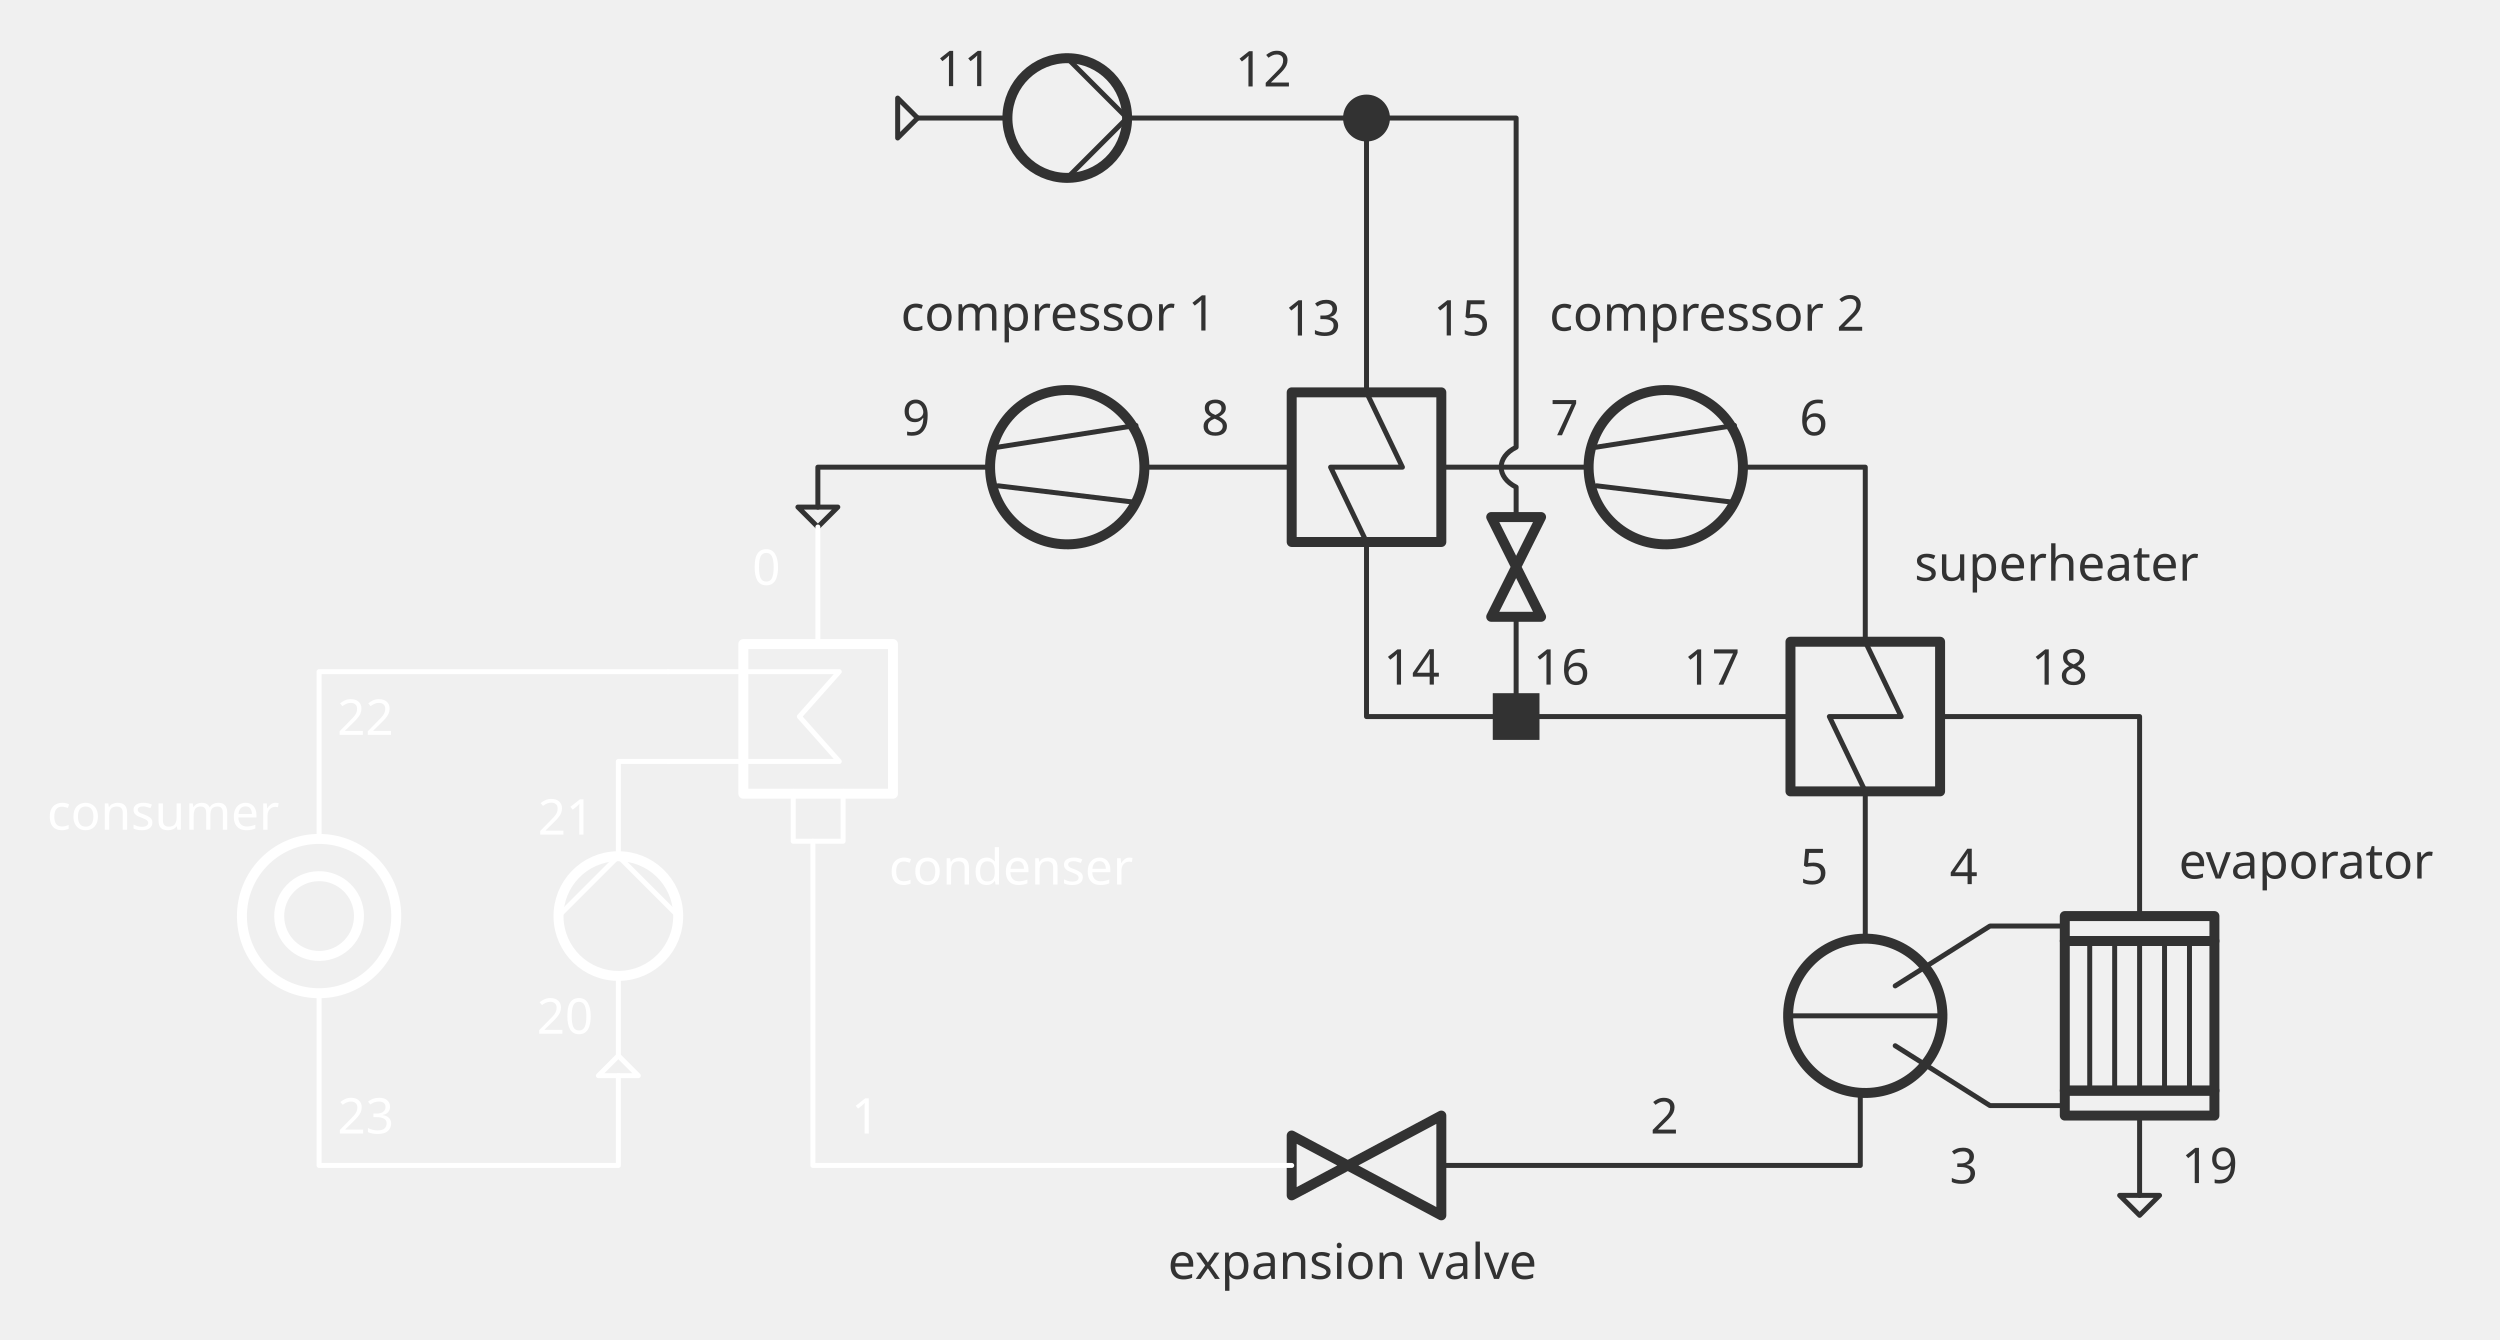
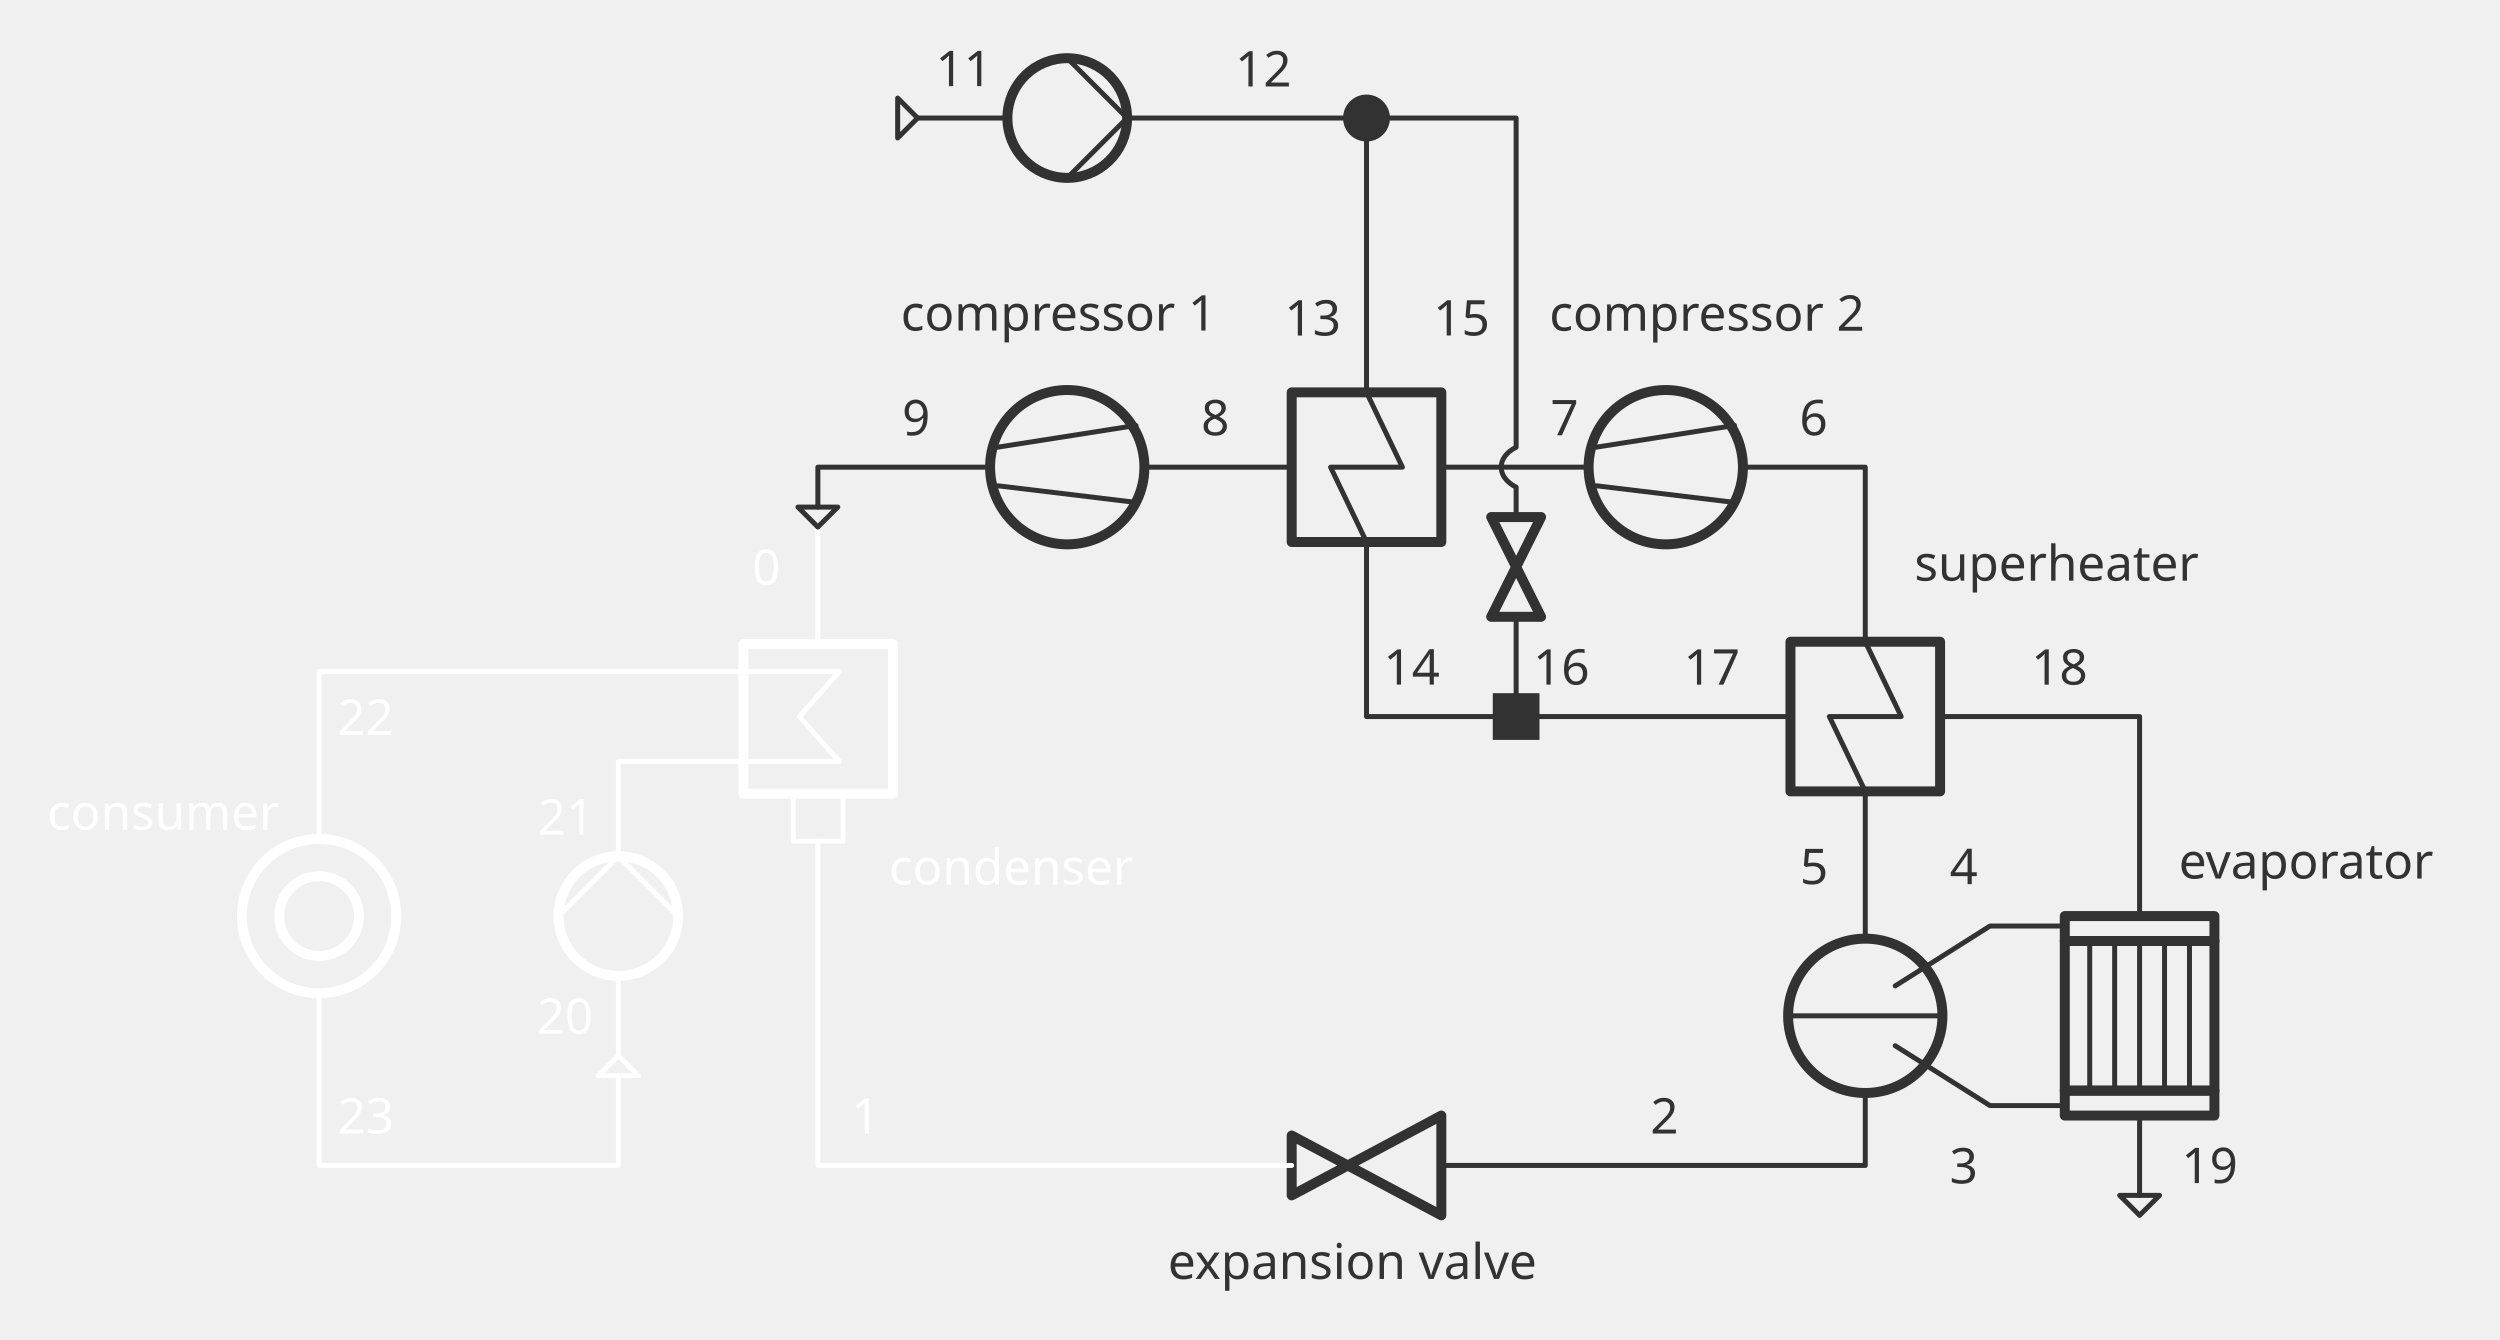
<svg xmlns="http://www.w3.org/2000/svg" xmlns:xlink="http://www.w3.org/1999/xlink" id="svg8" version="1.1" viewBox="0 0 250.617 134.24" height="134.24mm" width="250.617mm">
  <defs id="defs2">
    <linearGradient id="linearGradient2073">
      <stop id="stop2069" offset="0" style="stop-color:#ffffff;stop-opacity:1;" />
      <stop id="stop2071" offset="1" style="stop-color:#ffffff;stop-opacity:0;" />
    </linearGradient>
    <rect id="rect1009" height="0" width="12.5" y="-75" x="50" />
    <linearGradient gradientTransform="translate(0.2924316,-2.377988)" gradientUnits="userSpaceOnUse" y2="204.982" x2="223.365" y1="204.982" x1="221.694" id="linearGradient2075" xlink:href="#linearGradient2073" />
  </defs>
  <g id="layer1" transform="translate(-38.01206,-8.167212)">
    <ellipse style="color:#ffffff;clip-rule:nonzero;display:inline;overflow:visible;visibility:visible;isolation:auto;mix-blend-mode:normal;color-interpolation:sRGB;color-interpolation-filters:linearRGB;solid-color:#ffffff;solid-opacity:1;fill:none;fill-opacity:1;fill-rule:nonzero;stroke:#323232;stroke-width:1;stroke-linecap:round;stroke-linejoin:round;stroke-miterlimit:4;stroke-dasharray:none;stroke-dashoffset:0;stroke-opacity:1;color-rendering:auto;image-rendering:auto;shape-rendering:auto;text-rendering:auto;enable-background:accumulate" id="path4405-2-2-4-3" cx="145.336" cy="-17.391" transform="matrix(0.9998385,0.01796859,0.01796859,-0.9998385,0,0)" rx="5.999" ry="5.999" />
    <path style="fill:none;fill-opacity:1;fill-rule:evenodd;stroke:#323232;stroke-width:0.5;stroke-linecap:round;stroke-linejoin:round;stroke-miterlimit:4;stroke-dasharray:none;stroke-opacity:1" d="m 145,26 6,-6 -6,-6" id="path4585-2-7-1" />
    <path style="fill:none;stroke:#323232;stroke-width:0.5;stroke-linecap:round;stroke-linejoin:round;stroke-miterlimit:4;stroke-dasharray:none;stroke-opacity:1" d="m 252.5,128 v -8" id="path984-0-9-9-9-7-0-1-5-0-8-4-7" />
    <path style="fill:none;fill-opacity:1;fill-rule:evenodd;stroke:#323232;stroke-width:0.5;stroke-linecap:round;stroke-linejoin:round;stroke-miterlimit:4;stroke-dasharray:none;stroke-opacity:1" d="m 250.5,128 2,2 2,-2 z" id="path4652-12-9-60-5-4-2" />
    <path style="fill:none;stroke:#ffffff;stroke-width:0.5;stroke-linecap:round;stroke-linejoin:round;stroke-miterlimit:4;stroke-dasharray:none;stroke-opacity:1" d="m 105,84.5 17.146,1.6e-5 -4,-4.5 4,-4.5 -17.146,-3e-6" id="path984-0-9-9-9" />
    <path id="rect986-1-1-0-2" style="fill:none;fill-opacity:1;stroke:#ffffff;stroke-width:1;stroke-linecap:round;stroke-linejoin:round;stroke-miterlimit:4;stroke-dasharray:none;stroke-opacity:1" d="m 127.529,72.733 -10e-6,15 h -15 v -15 z" />
    <path style="fill:none;fill-opacity:1;stroke:#ffffff;stroke-width:0.5;stroke-linecap:round;stroke-linejoin:round;stroke-miterlimit:4;stroke-dasharray:none;stroke-opacity:1" d="m 122.529,87.5 v 5 l -5,1e-5 v -5" id="path987-2-9" />
    <path style="fill:none;fill-opacity:1;stroke:#323232;stroke-width:1;stroke-linecap:round;stroke-linejoin:round;stroke-miterlimit:4;stroke-dasharray:none;stroke-opacity:1" d="m 182.5,130 v -10 l -15,8 v -6 z" id="path1057-2-6-6-9" />
    <path style="fill:none;stroke:#323232;stroke-width:0.5;stroke-linecap:round;stroke-linejoin:round;stroke-miterlimit:4;stroke-dasharray:none;stroke-opacity:1" d="M 137.265,55 H 120 l -2e-5,4" id="path984-0-9-9-9-7-0-1-5-0-8" />
-     <path style="fill:none;stroke:#ffffff;stroke-width:0.5;stroke-linecap:round;stroke-linejoin:round;stroke-miterlimit:4;stroke-dasharray:none;stroke-opacity:1" d="m 119.5,92.5 v 32.5 h 48" id="path984-0-9-9-9-7-0-1-5-0-8-4" />
+     <path style="fill:none;stroke:#ffffff;stroke-width:0.5;stroke-linecap:round;stroke-linejoin:round;stroke-miterlimit:4;stroke-dasharray:none;stroke-opacity:1" d="m 120,92.5 v 32.5 l 47.5,0" id="path984-0-9-9-9-7-0-1-5-0-8-4" />
    <path style="fill:none;stroke:#323232;stroke-width:0.5;stroke-linecap:round;stroke-linejoin:round;stroke-miterlimit:4;stroke-dasharray:none;stroke-opacity:1" d="m 212.735,55.001 c 1.665,-0.003 8.751,-0.002 12.265,-9.81e-4 l -1e-5,17.5" id="path984-0-9-9-9-7-6" />
    <ellipse style="color:#ffffff;clip-rule:nonzero;display:inline;overflow:visible;visibility:visible;isolation:auto;mix-blend-mode:normal;color-interpolation:sRGB;color-interpolation-filters:linearRGB;solid-color:#ffffff;solid-opacity:1;fill:none;fill-opacity:1;fill-rule:nonzero;stroke:#323232;stroke-width:1;stroke-linecap:round;stroke-linejoin:round;stroke-miterlimit:4;stroke-dasharray:none;stroke-dashoffset:0;stroke-opacity:1;color-rendering:auto;image-rendering:auto;shape-rendering:auto;text-rendering:auto;enable-background:accumulate" id="path4405-2-2" cx="143.988" cy="57.597" transform="rotate(-1.02958)" rx="7.735" ry="7.735" />
    <path style="fill:none;fill-opacity:1;fill-rule:evenodd;stroke:#323232;stroke-width:0.5;stroke-linecap:round;stroke-linejoin:round;stroke-miterlimit:4;stroke-dasharray:none;stroke-opacity:1" d="m 138,53 13.887,-2.184" id="path4585-2" />
    <path style="fill:none;fill-opacity:1;fill-rule:evenodd;stroke:#323232;stroke-width:0.5;stroke-linecap:round;stroke-linejoin:round;stroke-miterlimit:4;stroke-dasharray:none;stroke-opacity:1" d="M 152.026,58.55 138.07,56.867" id="path4587-8" />
    <g transform="rotate(180,138.3083,135.5)" id="g1624-4-7-0-3-8-3" style="fill:none;fill-opacity:1;stroke:#ffffff;stroke-width:1;stroke-linecap:round;stroke-linejoin:round;stroke-miterlimit:4;stroke-dasharray:none;stroke-opacity:1">
      <path style="fill:none;fill-opacity:1;stroke:#323232;stroke-width:0.5;stroke-linecap:round;stroke-linejoin:round;stroke-miterlimit:4;stroke-dasharray:none;stroke-opacity:1" d="m 51.617,198.5 -3.6,-7.5 h 7.2 l -3.6,-7.5" id="path960-8-0-25-4-8-6-6-6" />
    </g>
    <path style="fill:none;fill-opacity:1;stroke:#323232;stroke-width:1;stroke-linecap:round;stroke-linejoin:round;stroke-miterlimit:4;stroke-dasharray:none;stroke-opacity:1" d="m 217.5,72.5 v 15 h 15 V 72.5 Z" id="path1057-2-7-1-9" />
-     <path style="fill:none;stroke:#323232;stroke-width:0.5;stroke-linecap:round;stroke-linejoin:round;stroke-miterlimit:4;stroke-dasharray:none;stroke-opacity:1" d="m 182.5,125 h 42 v -7.265" id="path984-0-9-9-9-7-6-9" />
+     <path style="fill:none;stroke:#323232;stroke-width:0.5;stroke-linecap:round;stroke-linejoin:round;stroke-miterlimit:4;stroke-dasharray:none;stroke-opacity:1" d="m 182.5,125 h 42.5 v -7.265" id="path984-0-9-9-9-7-6-9" />
    <text id="text1025-3-9-3" y="41.305" x="128.322" style="font-size:4.939px;line-height:1.25;font-family:sans-serif;fill:#323232;fill-opacity:1;stroke:none;stroke-width:0.265;stroke-linecap:round;stroke-linejoin:round;stroke-opacity:1" xml:space="preserve">
      <tspan style="fill:#323232;fill-opacity:1;stroke:none;stroke-width:0.265;stroke-linecap:round;stroke-linejoin:round;stroke-opacity:1" y="41.305" x="128.322" id="tspan1023-6-9-1">compressor 1</tspan>
    </text>
    <text id="text1025-3-9-3-3" y="96.839" x="127.132" style="font-size:4.939px;line-height:1.25;font-family:sans-serif;fill:#ffffff;fill-opacity:1;stroke:none;stroke-width:0.265;stroke-linecap:round;stroke-linejoin:round;stroke-opacity:1" xml:space="preserve">
      <tspan style="fill:#ffffff;fill-opacity:1;stroke:none;stroke-width:0.265;stroke-linecap:round;stroke-linejoin:round;stroke-opacity:1" y="96.839" x="127.132" id="tspan1023-6-9-1-6">condenser</tspan>
    </text>
    <text id="text1025-3-9-3-7" y="96.237" x="256.439" style="font-size:4.939px;line-height:1.25;font-family:sans-serif;fill:#323232;fill-opacity:1;stroke:none;stroke-width:0.265;stroke-linecap:round;stroke-linejoin:round;stroke-opacity:1" xml:space="preserve">
      <tspan style="fill:#323232;fill-opacity:1;stroke:none;stroke-width:0.265;stroke-linecap:round;stroke-linejoin:round;stroke-opacity:1" y="96.237" x="256.439" id="tspan1023-6-9-1-5">evaporator</tspan>
    </text>
    <text id="text1025-3-9-3-1-4" y="136.379" x="155.097" style="font-size:4.939px;line-height:1.25;font-family:sans-serif;fill:#323232;fill-opacity:1;stroke:none;stroke-width:0.265;stroke-linecap:round;stroke-linejoin:round;stroke-opacity:1" xml:space="preserve">
      <tspan style="fill:#323232;fill-opacity:1;stroke:none;stroke-width:0.265;stroke-linecap:round;stroke-linejoin:round;stroke-opacity:1" y="136.379" x="155.097" id="tspan1023-6-9-1-9-3">expansion valve</tspan>
    </text>
    <text xml:space="preserve" style="font-size:4.939px;line-height:1.25;font-family:sans-serif;fill:#ffffff;fill-opacity:1;stroke-width:0.265;stroke-linecap:round;stroke-linejoin:round" x="123.358" y="121.801" id="text1297-0-9-8-6-9-4-7-6-7-8-6-9-5">
      <tspan id="tspan1295-2-3-0-3-5-7-3-5-0-5-24-7-1" x="123.358" y="121.801" style="fill:#ffffff;fill-opacity:1;stroke-width:0.265;stroke-linecap:round;stroke-linejoin:round">1</tspan>
    </text>
    <text xml:space="preserve" style="font-size:4.939px;line-height:1.25;font-family:sans-serif;fill:#323232;fill-opacity:1;stroke-width:0.265;stroke-linecap:round;stroke-linejoin:round" x="218.412" y="51.798" id="text1297-0-9-8-6-9-4-7-6-7-8-6-9-5-3">
      <tspan id="tspan1295-2-3-0-3-5-7-3-5-0-5-24-7-1-0" x="218.412" y="51.798" style="fill:#323232;fill-opacity:1;stroke-width:0.265;stroke-linecap:round;stroke-linejoin:round">6</tspan>
    </text>
    <ellipse style="color:#ffffff;clip-rule:nonzero;display:inline;overflow:visible;visibility:visible;isolation:auto;mix-blend-mode:normal;color-interpolation:sRGB;color-interpolation-filters:linearRGB;solid-color:#ffffff;solid-opacity:1;fill:none;fill-opacity:1;fill-rule:nonzero;stroke:#ffffff;stroke-width:1;stroke-linecap:round;stroke-linejoin:round;stroke-miterlimit:4;stroke-dasharray:none;stroke-dashoffset:0;stroke-opacity:1;color-rendering:auto;image-rendering:auto;shape-rendering:auto;text-rendering:auto;enable-background:accumulate" id="path4405-2-2-4" cx="-101.781" cy="98.187" transform="rotate(-91.02958)" rx="5.999" ry="5.999" />
    <path style="fill:none;fill-opacity:1;fill-rule:evenodd;stroke:#ffffff;stroke-width:0.5;stroke-linecap:round;stroke-linejoin:round;stroke-miterlimit:4;stroke-dasharray:none;stroke-opacity:1" d="M 94,100 100,94 106,100" id="path4585-2-7" />
    <ellipse style="color:#ffffff;clip-rule:nonzero;display:inline;overflow:visible;visibility:visible;isolation:auto;mix-blend-mode:normal;color-interpolation:sRGB;color-interpolation-filters:linearRGB;solid-color:#ffffff;solid-opacity:1;fill:none;fill-opacity:1;fill-rule:nonzero;stroke:#ffffff;stroke-width:1;stroke-linecap:round;stroke-linejoin:round;stroke-miterlimit:4;stroke-dasharray:none;stroke-dashoffset:0;stroke-opacity:1;color-rendering:auto;image-rendering:auto;shape-rendering:auto;text-rendering:auto;enable-background:accumulate" id="path4405-2-2-7" cx="68.192" cy="101.242" transform="rotate(-1.02958)" rx="7.735" ry="7.735" />
    <ellipse style="color:#ffffff;clip-rule:nonzero;display:inline;overflow:visible;visibility:visible;isolation:auto;mix-blend-mode:normal;color-interpolation:sRGB;color-interpolation-filters:linearRGB;solid-color:#ffffff;solid-opacity:1;fill:none;fill-opacity:1;fill-rule:nonzero;stroke:#ffffff;stroke-width:1;stroke-linecap:round;stroke-linejoin:round;stroke-miterlimit:4;stroke-dasharray:none;stroke-dashoffset:0;stroke-opacity:1;color-rendering:auto;image-rendering:auto;shape-rendering:auto;text-rendering:auto;enable-background:accumulate" id="path4405-2-2-4-30" cx="-101.242" cy="68.192" transform="rotate(-91.02958)" rx="3.999" ry="3.999" />
    <path style="fill:none;stroke:#323232;stroke-width:0.5;stroke-linecap:round;stroke-linejoin:round;stroke-miterlimit:4;stroke-dasharray:none;stroke-opacity:1" d="m 232.5,80 h 20 v 20" id="path984-0-9-9-9-7-6-4" />
    <path style="fill:none;stroke:#ffffff;stroke-width:0.5;stroke-linecap:round;stroke-linejoin:round;stroke-miterlimit:4;stroke-dasharray:none;stroke-opacity:1" d="m 100,114 c -2e-6,-1.412 -3e-6,-2.743 0,-8" id="path984-0-9-9-9-7-0-1-5-0-8-4-7-5" />
    <path style="fill:none;fill-opacity:1;fill-rule:evenodd;stroke:#ffffff;stroke-width:0.5;stroke-linecap:round;stroke-linejoin:round;stroke-miterlimit:4;stroke-dasharray:none;stroke-opacity:1" d="m 98,116 2,-2 2,2 z" id="path4652-12-9-60-5-4-2-4" />
    <text id="text1025-3-9-3-3-4" y="91.347" x="42.74" style="font-size:4.939px;line-height:1.25;font-family:sans-serif;fill:#ffffff;fill-opacity:1;stroke:none;stroke-width:0.265;stroke-linecap:round;stroke-linejoin:round;stroke-opacity:1" xml:space="preserve">
      <tspan style="fill:#ffffff;fill-opacity:1;stroke:none;stroke-width:0.265;stroke-linecap:round;stroke-linejoin:round;stroke-opacity:1" y="91.347" x="42.74" id="tspan1023-6-9-1-6-5">consumer</tspan>
    </text>
    <text xml:space="preserve" style="font-size:4.939px;line-height:1.25;font-family:sans-serif;fill:#ffffff;fill-opacity:1;stroke-width:0.265;stroke-linecap:round;stroke-linejoin:round" x="91.829" y="111.795" id="text1297-0-9-8-6-9-4-7-6-7-8-6-9-5-4-7-2">
      <tspan id="tspan1295-2-3-0-3-5-7-3-5-0-5-24-7-1-6-3-6" x="91.829" y="111.795" style="fill:#ffffff;fill-opacity:1;stroke-width:0.265;stroke-linecap:round;stroke-linejoin:round">20</tspan>
    </text>
    <text xml:space="preserve" style="font-size:4.939px;line-height:1.25;font-family:sans-serif;fill:#ffffff;fill-opacity:1;stroke-width:0.265;stroke-linecap:round;stroke-linejoin:round" x="91.929" y="91.833" id="text1297-0-9-8-6-9-4-7-6-7-8-6-9-5-4-7-2-4">
      <tspan id="tspan1295-2-3-0-3-5-7-3-5-0-5-24-7-1-6-3-6-1" x="91.929" y="91.833" style="fill:#ffffff;fill-opacity:1;stroke-width:0.265;stroke-linecap:round;stroke-linejoin:round">21</tspan>
    </text>
    <text xml:space="preserve" style="font-size:4.939px;line-height:1.25;font-family:sans-serif;fill:#ffffff;fill-opacity:1;stroke-width:0.265;stroke-linecap:round;stroke-linejoin:round" x="71.826" y="81.833" id="text1297-0-9-8-6-9-4-7-6-7-8-6-9-5-4-7-2-4-2">
      <tspan id="tspan1295-2-3-0-3-5-7-3-5-0-5-24-7-1-6-3-6-1-2" x="71.826" y="81.833" style="fill:#ffffff;fill-opacity:1;stroke-width:0.265;stroke-linecap:round;stroke-linejoin:round">22</tspan>
    </text>
    <path style="fill:none;stroke:#ffffff;stroke-width:0.5;stroke-linecap:round;stroke-linejoin:round;stroke-miterlimit:4;stroke-dasharray:none;stroke-opacity:1" d="m 100,94 v -9.5 l 5,-8e-6 m 0,-9 H 70 l 3e-6,16.765" id="path984-0-9-9-9-7" />
    <path style="fill:none;stroke:#ffffff;stroke-width:0.5;stroke-linecap:round;stroke-linejoin:round;stroke-miterlimit:4;stroke-dasharray:none;stroke-opacity:1" d="m 70,107.735 -4e-6,17.265 h 30 v -9" id="path984-0-9-9-9-7-0-1-5-0-8-4-7-5-9" />
    <text xml:space="preserve" style="font-size:4.939px;line-height:1.25;font-family:sans-serif;fill:#ffffff;fill-opacity:1;stroke-width:0.265;stroke-linecap:round;stroke-linejoin:round" x="71.852" y="121.795" id="text1297-0-9-8-6-9-4-7-6-7-8-6-9-5-4-7-2-1">
      <tspan id="tspan1295-2-3-0-3-5-7-3-5-0-5-24-7-1-6-3-6-10" x="71.852" y="121.795" style="fill:#ffffff;fill-opacity:1;stroke-width:0.265;stroke-linecap:round;stroke-linejoin:round">23</tspan>
    </text>
-     <path style="fill:none;fill-opacity:1;fill-rule:evenodd;stroke:#323232;stroke-width:0.5;stroke-linecap:round;stroke-linejoin:round;stroke-miterlimit:4;stroke-dasharray:none;stroke-opacity:1" d="m 118,59 2,2 2,-2 z" id="path4652-12-9-60-5-4-2-9" />
    <path style="fill:none;stroke:#ffffff;stroke-width:0.5;stroke-linecap:round;stroke-linejoin:round;stroke-miterlimit:4;stroke-dasharray:none;stroke-opacity:1" d="m 120,61 -2e-5,11.733" id="path984-0-9-9-9-7-0-1-5-0-8-9" />
    <g id="g1004" transform="translate(26,-3.020648e-5)">
      <ellipse style="color:#ffffff;clip-rule:nonzero;display:inline;overflow:visible;visibility:visible;isolation:auto;mix-blend-mode:normal;color-interpolation:sRGB;color-interpolation-filters:linearRGB;solid-color:#ffffff;solid-opacity:1;fill:none;fill-opacity:1;fill-rule:nonzero;stroke:#323232;stroke-width:1;stroke-linecap:round;stroke-linejoin:round;stroke-miterlimit:4;stroke-dasharray:none;stroke-dashoffset:0;stroke-opacity:1;color-rendering:auto;image-rendering:auto;shape-rendering:auto;text-rendering:auto;enable-background:accumulate" id="path4405-2-2-5" cx="177.983" cy="58.208" transform="rotate(-1.02958)" rx="7.735" ry="7.735" />
      <path style="fill:none;fill-opacity:1;fill-rule:evenodd;stroke:#323232;stroke-width:0.5;stroke-linecap:round;stroke-linejoin:round;stroke-miterlimit:4;stroke-dasharray:none;stroke-opacity:1" d="m 172,53 13.887,-2.184" id="path4585-2-0" />
      <path style="fill:none;fill-opacity:1;fill-rule:evenodd;stroke:#323232;stroke-width:0.5;stroke-linecap:round;stroke-linejoin:round;stroke-miterlimit:4;stroke-dasharray:none;stroke-opacity:1" d="m 186.026,58.55 -13.956,-1.683" id="path4587-8-8" />
    </g>
    <g transform="rotate(180,113.3083,123)" id="g1624-4-7-0-3-8-3-0" style="fill:none;fill-opacity:1;stroke:#ffffff;stroke-width:1;stroke-linecap:round;stroke-linejoin:round;stroke-miterlimit:4;stroke-dasharray:none;stroke-opacity:1">
      <path style="fill:none;fill-opacity:1;stroke:#323232;stroke-width:0.5;stroke-linecap:round;stroke-linejoin:round;stroke-miterlimit:4;stroke-dasharray:none;stroke-opacity:1" d="m 51.617,198.5 -3.6,-7.5 h 7.2 l -3.6,-7.5" id="path960-8-0-25-4-8-6-6-6-0" />
    </g>
    <path style="fill:none;fill-opacity:1;stroke:#323232;stroke-width:1;stroke-linecap:round;stroke-linejoin:round;stroke-miterlimit:4;stroke-dasharray:none;stroke-opacity:1" d="m 167.5,47.5 v 15 h 15 v -15 z" id="path1057-2-7-1-9-5" />
    <g id="g1004-1" transform="translate(41,59.99997)">
      <ellipse style="color:#ffffff;clip-rule:nonzero;display:inline;overflow:visible;visibility:visible;isolation:auto;mix-blend-mode:normal;color-interpolation:sRGB;color-interpolation-filters:linearRGB;solid-color:#ffffff;solid-opacity:1;fill:none;fill-opacity:1;fill-rule:nonzero;stroke:#323232;stroke-width:1;stroke-linecap:round;stroke-linejoin:round;stroke-miterlimit:4;stroke-dasharray:none;stroke-dashoffset:0;stroke-opacity:1;color-rendering:auto;image-rendering:auto;shape-rendering:auto;text-rendering:auto;enable-background:accumulate" id="path4405-2-2-5-6" cx="183.072" cy="53.298" transform="rotate(-1.02958)" rx="7.735" ry="7.735" />
    </g>
    <path style="fill:none;fill-opacity:1;stroke:#323232;stroke-width:1;stroke-linecap:round;stroke-linejoin:round;stroke-miterlimit:4;stroke-dasharray:none;stroke-opacity:1" d="m 245,102.5 v 15 h 15 V 102.5 Z" id="path1057-2-7-1-9-8" />
    <path style="fill:none;fill-opacity:1;stroke:#323232;stroke-width:1;stroke-linecap:round;stroke-linejoin:round;stroke-miterlimit:4;stroke-dasharray:none;stroke-opacity:1" d="M 245,100 V 102.5 H 260 v -2.5 z" id="path1057-2-7-1-9-8-1" />
    <path style="fill:none;fill-opacity:1;stroke:#323232;stroke-width:1;stroke-linecap:round;stroke-linejoin:round;stroke-miterlimit:4;stroke-dasharray:none;stroke-opacity:1" d="m 245,117.5 v 2.5 H 260 v -2.5 z" id="path1057-2-7-1-9-8-1-9" />
    <path style="fill:none;stroke:#323232;stroke-width:0.5;stroke-linecap:round;stroke-linejoin:round;stroke-miterlimit:4;stroke-dasharray:none;stroke-opacity:1" d="M 250,117.5 250,102.5" id="path984-0-9-9-9-7-0-1-5-0-8-4-7-7-5" />
    <path style="fill:none;stroke:#323232;stroke-width:0.5;stroke-linecap:round;stroke-linejoin:round;stroke-miterlimit:4;stroke-dasharray:none;stroke-opacity:1" d="M 255,117.5 255,102.5" id="path984-0-9-9-9-7-0-1-5-0-8-4-7-7-5-4" />
    <path style="fill:none;stroke:#323232;stroke-width:0.5;stroke-linecap:round;stroke-linejoin:round;stroke-miterlimit:4;stroke-dasharray:none;stroke-opacity:1" d="M 247.5,117.5 247.5,102.5" id="path984-0-9-9-9-7-0-1-5-0-8-4-7-7-5-6" />
    <path style="fill:none;stroke:#323232;stroke-width:0.5;stroke-linecap:round;stroke-linejoin:round;stroke-miterlimit:4;stroke-dasharray:none;stroke-opacity:1" d="M 252.5,117.5 252.5,102.5" id="path984-0-9-9-9-7-0-1-5-0-8-4-7-7-5-7" />
    <path style="fill:none;stroke:#323232;stroke-width:0.5;stroke-linecap:round;stroke-linejoin:round;stroke-miterlimit:4;stroke-dasharray:none;stroke-opacity:1" d="M 257.5,117.5 257.5,102.5" id="path984-0-9-9-9-7-0-1-5-0-8-4-7-7-5-75" />
    <path style="fill:none;stroke:#323232;stroke-width:0.5;stroke-linecap:round;stroke-linejoin:round;stroke-miterlimit:4;stroke-dasharray:none;stroke-opacity:1" d="M 217.265,110 232.735,110" id="path984-0-9-9-9-7-0-1-5-0-8-4-7-7-5-6-6" />
    <path style="fill:none;stroke:#323232;stroke-width:0.5;stroke-linecap:round;stroke-linejoin:round;stroke-miterlimit:4;stroke-dasharray:none;stroke-opacity:1" d="M 228,107 237.5,101 245,101" id="path984-0-9-9-9-7-6-0" />
    <path style="fill:none;stroke:#323232;stroke-width:0.5;stroke-linecap:round;stroke-linejoin:round;stroke-miterlimit:4;stroke-dasharray:none;stroke-opacity:1" d="m 228,113 9.5,6 7.5,-1e-5" id="path984-0-9-9-9-7-6-0-1" />
    <path style="fill:none;stroke:#323232;stroke-width:0.5;stroke-linecap:round;stroke-linejoin:round;stroke-miterlimit:4;stroke-dasharray:none;stroke-opacity:1" d="M 225,102.265 V 87.5" id="path984-0-9-9-9-7-0-1-5-0-8-4-7-7-8" />
    <path style="fill:none;fill-opacity:1;fill-rule:evenodd;stroke:#323232;stroke-width:0.5;stroke-linecap:round;stroke-linejoin:round;stroke-miterlimit:4;stroke-dasharray:none;stroke-opacity:1" d="m 128,22 2,-2 -2,-2 z" id="path4652-12-9-60-5-4-2-3" />
    <path style="fill:none;stroke:#323232;stroke-width:0.5;stroke-linecap:round;stroke-linejoin:round;stroke-miterlimit:4;stroke-dasharray:none;stroke-opacity:1" d="M 217.5,80 H 175 V 62.5" id="path984-0-9-9-9-7-6-4-1" />
    <path style="fill:none;stroke:#323232;stroke-width:0.5;stroke-linecap:round;stroke-linejoin:round;stroke-miterlimit:4;stroke-dasharray:none;stroke-opacity:1" d="m 175,47.5 -1e-5,-27.5 h -24.001" id="path984-0-9-9-9-7-0-1-5-0-8-4-7-7-8-8" />
    <path style="fill:none;stroke:#323232;stroke-width:0.5;stroke-linecap:round;stroke-linejoin:round;stroke-miterlimit:4;stroke-dasharray:none;stroke-opacity:1" d="m 190,60 1e-5,-3 c -2,-1 -2,-3 -1e-5,-4 v -33 h -15" id="path984-0-9-9-9-7-0-1-5-0-8-4-7-7-8-8-3" />
    <path style="fill:none;stroke:#323232;stroke-width:0.5;stroke-linecap:round;stroke-linejoin:round;stroke-miterlimit:4;stroke-dasharray:none;stroke-opacity:1" d="m 190,80 v -10" id="path984-0-9-9-9-7-0-1-5-0-8-4-7-7-8-8-3-6" />
    <path style="fill:none;stroke:#323232;stroke-width:0.5;stroke-linecap:round;stroke-linejoin:round;stroke-miterlimit:4;stroke-dasharray:none;stroke-opacity:1" d="m 139.001,20 h -9.001" id="path984-0-9-9-9-7-0-1-5-0-8-4-7-7-8-8-9" />
    <path style="fill:none;stroke:#323232;stroke-width:0.5;stroke-linecap:round;stroke-linejoin:round;stroke-miterlimit:4;stroke-dasharray:none;stroke-opacity:1" d="m 152.735,55 h 14.765" id="path984-0-9-9-9-7-0-1-5-0-8-4-7-7-8-8-7" />
    <path style="fill:none;stroke:#323232;stroke-width:0.5;stroke-linecap:round;stroke-linejoin:round;stroke-miterlimit:4;stroke-dasharray:none;stroke-opacity:1" d="m 182.5,55 h 14.765" id="path984-0-9-9-9-7-0-1-5-0-8-4-7-7-8-8-7-3" />
    <text xml:space="preserve" style="font-size:4.939px;line-height:1.25;font-family:sans-serif;fill:#ffffff;fill-opacity:1;stroke-width:0.265;stroke-linecap:round;stroke-linejoin:round" x="113.428" y="66.794" id="text1297-0-9-8-6-9-4-7-6-7-8-6-9-0">
      <tspan id="tspan1295-2-3-0-3-5-7-3-5-0-5-24-7-5" x="113.428" y="66.794" style="fill:#ffffff;fill-opacity:1;stroke-width:0.265;stroke-linecap:round;stroke-linejoin:round">0</tspan>
    </text>
    <text xml:space="preserve" style="font-size:4.939px;line-height:1.25;font-family:sans-serif;fill:#323232;fill-opacity:1;stroke-width:0.265;stroke-linecap:round;stroke-linejoin:round" x="203.457" y="121.795" id="text1297-0-9-8-6-9-4-7-6-7-8-6-9-5-3-4-9">
      <tspan id="tspan1295-2-3-0-3-5-7-3-5-0-5-24-7-1-0-5-6" x="203.457" y="121.795" style="fill:#323232;fill-opacity:1;stroke-width:0.265;stroke-linecap:round;stroke-linejoin:round">2</tspan>
    </text>
    <text xml:space="preserve" style="font-size:4.939px;line-height:1.25;font-family:sans-serif;fill:#323232;fill-opacity:1;stroke-width:0.265;stroke-linecap:round;stroke-linejoin:round" x="233.457" y="126.795" id="text1297-0-9-8-6-9-4-7-6-7-8-6-9-5-3-4-9-8">
      <tspan id="tspan1295-2-3-0-3-5-7-3-5-0-5-24-7-1-0-5-6-0" x="233.457" y="126.795" style="fill:#323232;fill-opacity:1;stroke-width:0.265;stroke-linecap:round;stroke-linejoin:round">3</tspan>
    </text>
    <text xml:space="preserve" style="font-size:4.939px;line-height:1.25;font-family:sans-serif;fill:#323232;fill-opacity:1;stroke-width:0.265;stroke-linecap:round;stroke-linejoin:round" x="233.457" y="96.795" id="text1297-0-9-8-6-9-4-7-6-7-8-6-9-5-3-4-9-5">
      <tspan id="tspan1295-2-3-0-3-5-7-3-5-0-5-24-7-1-0-5-6-07" x="233.457" y="96.795" style="fill:#323232;fill-opacity:1;stroke-width:0.265;stroke-linecap:round;stroke-linejoin:round">4</tspan>
    </text>
    <text xml:space="preserve" style="font-size:4.939px;line-height:1.25;font-family:sans-serif;fill:#323232;fill-opacity:1;stroke-width:0.265;stroke-linecap:round;stroke-linejoin:round" x="218.457" y="96.795" id="text1297-0-9-8-6-9-4-7-6-7-8-6-9-5-3-4-9-58">
      <tspan id="tspan1295-2-3-0-3-5-7-3-5-0-5-24-7-1-0-5-6-4" x="218.457" y="96.795" style="fill:#323232;fill-opacity:1;stroke-width:0.265;stroke-linecap:round;stroke-linejoin:round">5</tspan>
    </text>
    <text xml:space="preserve" style="font-size:4.939px;line-height:1.25;font-family:sans-serif;fill:#323232;fill-opacity:1;stroke-width:0.265;stroke-linecap:round;stroke-linejoin:round" x="193.437" y="51.8" id="text1297-0-9-8-6-9-4-7-6-7-8-6-9-5-3-4-9-4">
      <tspan id="tspan1295-2-3-0-3-5-7-3-5-0-5-24-7-1-0-5-6-8" x="193.437" y="51.8" style="fill:#323232;fill-opacity:1;stroke-width:0.265;stroke-linecap:round;stroke-linejoin:round">7</tspan>
    </text>
    <text xml:space="preserve" style="font-size:4.939px;line-height:1.25;font-family:sans-serif;fill:#323232;fill-opacity:1;stroke-width:0.265;stroke-linecap:round;stroke-linejoin:round" x="158.43" y="51.798" id="text1297-0-9-8-6-9-4-7-6-7-8-6-9-5-3-4-9-9">
      <tspan id="tspan1295-2-3-0-3-5-7-3-5-0-5-24-7-1-0-5-6-1" x="158.43" y="51.798" style="fill:#323232;fill-opacity:1;stroke-width:0.265;stroke-linecap:round;stroke-linejoin:round">8</tspan>
    </text>
    <text xml:space="preserve" style="font-size:4.939px;line-height:1.25;font-family:sans-serif;fill:#323232;fill-opacity:1;stroke-width:0.265;stroke-linecap:round;stroke-linejoin:round" x="128.447" y="51.798" id="text1297-0-9-8-6-9-4-7-6-7-8-6-9-5-3-4-9-47">
      <tspan id="tspan1295-2-3-0-3-5-7-3-5-0-5-24-7-1-0-5-6-9" x="128.447" y="51.798" style="fill:#323232;fill-opacity:1;stroke-width:0.265;stroke-linecap:round;stroke-linejoin:round">9</tspan>
    </text>
    <text xml:space="preserve" style="font-size:4.939px;line-height:1.25;font-family:sans-serif;fill:#323232;fill-opacity:1;stroke-width:0.265;stroke-linecap:round;stroke-linejoin:round" x="131.814" y="16.8" id="text1297-0-9-8-6-9-4-7-6-7-8-6-9-5-3-4">
      <tspan id="tspan1295-2-3-0-3-5-7-3-5-0-5-24-7-1-0-5" x="131.814" y="16.8" style="fill:#323232;fill-opacity:1;stroke-width:0.265;stroke-linecap:round;stroke-linejoin:round">11</tspan>
    </text>
    <text xml:space="preserve" style="font-size:4.939px;line-height:1.25;font-family:sans-serif;fill:#323232;fill-opacity:1;stroke-width:0.265;stroke-linecap:round;stroke-linejoin:round" x="161.834" y="16.833" id="text1297-0-9-8-6-9-4-7-6-7-8-6-9-5-3-4-0">
      <tspan id="tspan1295-2-3-0-3-5-7-3-5-0-5-24-7-1-0-5-5" x="161.834" y="16.833" style="fill:#323232;fill-opacity:1;stroke-width:0.265;stroke-linecap:round;stroke-linejoin:round">12</tspan>
    </text>
    <text xml:space="preserve" style="font-size:4.939px;line-height:1.25;font-family:sans-serif;fill:#323232;fill-opacity:1;stroke-width:0.265;stroke-linecap:round;stroke-linejoin:round" x="176.711" y="76.795" id="text1297-0-9-8-6-9-4-7-6-7-8-6-9-5-3-4-5">
      <tspan id="tspan1295-2-3-0-3-5-7-3-5-0-5-24-7-1-0-5-4" x="176.711" y="76.795" style="fill:#323232;fill-opacity:1;stroke-width:0.265;stroke-linecap:round;stroke-linejoin:round">14</tspan>
    </text>
    <text xml:space="preserve" style="font-size:4.939px;line-height:1.25;font-family:sans-serif;fill:#323232;fill-opacity:1;stroke-width:0.265;stroke-linecap:round;stroke-linejoin:round" x="181.711" y="41.795" id="text1297-0-9-8-6-9-4-7-6-7-8-6-9-5-3-4-5-3">
      <tspan id="tspan1295-2-3-0-3-5-7-3-5-0-5-24-7-1-0-5-4-56" x="181.711" y="41.795" style="fill:#323232;fill-opacity:1;stroke-width:0.265;stroke-linecap:round;stroke-linejoin:round">15</tspan>
    </text>
    <text xml:space="preserve" style="font-size:4.939px;line-height:1.25;font-family:sans-serif;fill:#323232;fill-opacity:1;stroke-width:0.265;stroke-linecap:round;stroke-linejoin:round" x="191.711" y="76.795" id="text1297-0-9-8-6-9-4-7-6-7-8-6-9-5-3-4-5-3-2">
      <tspan id="tspan1295-2-3-0-3-5-7-3-5-0-5-24-7-1-0-5-4-56-9" x="191.711" y="76.795" style="fill:#323232;fill-opacity:1;stroke-width:0.265;stroke-linecap:round;stroke-linejoin:round">16</tspan>
    </text>
    <text xml:space="preserve" style="font-size:4.939px;line-height:1.25;font-family:sans-serif;fill:#323232;fill-opacity:1;stroke-width:0.265;stroke-linecap:round;stroke-linejoin:round" x="206.797" y="76.8" id="text1297-0-9-8-6-9-4-7-6-7-8-6-9-5-3-4-5-3-2-1">
      <tspan id="tspan1295-2-3-0-3-5-7-3-5-0-5-24-7-1-0-5-4-56-9-2" x="206.797" y="76.8" style="fill:#323232;fill-opacity:1;stroke-width:0.265;stroke-linecap:round;stroke-linejoin:round">17</tspan>
    </text>
    <text xml:space="preserve" style="font-size:4.939px;line-height:1.25;font-family:sans-serif;fill:#323232;fill-opacity:1;stroke-width:0.265;stroke-linecap:round;stroke-linejoin:round" x="166.784" y="41.798" id="text1297-0-9-8-6-9-4-7-6-7-8-6-9-5-3-4-5-7">
      <tspan id="tspan1295-2-3-0-3-5-7-3-5-0-5-24-7-1-0-5-4-5" x="166.784" y="41.798" style="fill:#323232;fill-opacity:1;stroke-width:0.265;stroke-linecap:round;stroke-linejoin:round">13</tspan>
    </text>
    <text xml:space="preserve" style="font-size:4.939px;line-height:1.25;font-family:sans-serif;fill:#323232;fill-opacity:1;stroke-width:0.265;stroke-linecap:round;stroke-linejoin:round" x="241.644" y="76.801" id="text1297-0-9-8-6-9-4-7-6-7-8-6-9-5-3-4-7">
      <tspan id="tspan1295-2-3-0-3-5-7-3-5-0-5-24-7-1-0-5-8" x="241.644" y="76.801" style="fill:#323232;fill-opacity:1;stroke-width:0.265;stroke-linecap:round;stroke-linejoin:round">18</tspan>
    </text>
    <text xml:space="preserve" style="font-size:4.939px;line-height:1.25;font-family:sans-serif;fill:#323232;fill-opacity:1;stroke-width:0.265;stroke-linecap:round;stroke-linejoin:round" x="256.7" y="126.764" id="text1297-0-9-8-6-9-4-7-6-7-8-6-9-5-3-4-8">
      <tspan id="tspan1295-2-3-0-3-5-7-3-5-0-5-24-7-1-0-5-2" x="256.7" y="126.764" style="fill:#323232;fill-opacity:1;stroke-width:0.265;stroke-linecap:round;stroke-linejoin:round">19</tspan>
    </text>
    <text id="text1025-3-9-3-7-2" y="66.379" x="229.93" style="font-size:4.939px;line-height:1.25;font-family:sans-serif;fill:#323232;fill-opacity:1;stroke:none;stroke-width:0.265;stroke-linecap:round;stroke-linejoin:round;stroke-opacity:1" xml:space="preserve">
      <tspan style="fill:#323232;fill-opacity:1;stroke:none;stroke-width:0.265;stroke-linecap:round;stroke-linejoin:round;stroke-opacity:1" y="66.379" x="229.93" id="tspan1023-6-9-1-5-6">superheater</tspan>
    </text>
    <text id="text1025-3-9-3-5" y="41.319" x="193.334" style="font-size:4.939px;line-height:1.25;font-family:sans-serif;fill:#323232;fill-opacity:1;stroke:none;stroke-width:0.265;stroke-linecap:round;stroke-linejoin:round;stroke-opacity:1" xml:space="preserve">
      <tspan style="fill:#323232;fill-opacity:1;stroke:none;stroke-width:0.265;stroke-linecap:round;stroke-linejoin:round;stroke-opacity:1" y="41.319" x="193.334" id="tspan1023-6-9-1-1">compressor 2</tspan>
    </text>
    <circle cy="20" cx="175" id="path1304-2-1" style="fill:#323232;fill-opacity:1;stroke:none;stroke-width:0.623;stroke-miterlimit:4;stroke-dasharray:none;stroke-dashoffset:0;stroke-opacity:1" r="2.351" />
    <rect style="fill:#323232;fill-opacity:1;stroke:none;stroke-width:0.31;stroke-miterlimit:4;stroke-dasharray:none;stroke-dashoffset:0;stroke-opacity:1" id="rect1435-2-23-1-5-9-5-48" width="4.683" height="4.683" x="187.658" y="77.658" />
    <path style="fill:none;fill-opacity:1;stroke:#323232;stroke-width:1;stroke-linecap:round;stroke-linejoin:round;stroke-miterlimit:4;stroke-dasharray:none;stroke-opacity:1" d="m 187.5,70 h 5 l -5,-10 h 5 z" id="path1057-2-6-6-9-7" />
+     <path style="fill:none;fill-opacity:1;fill-rule:evenodd;stroke:#323232;stroke-width:0.5;stroke-linecap:round;stroke-linejoin:round;stroke-miterlimit:4;stroke-dasharray:none;stroke-opacity:1" d="m 118,59 2,2 2,-2 z" id="path4652-12-9-60-5-4-2-9" />
  </g>
</svg>
